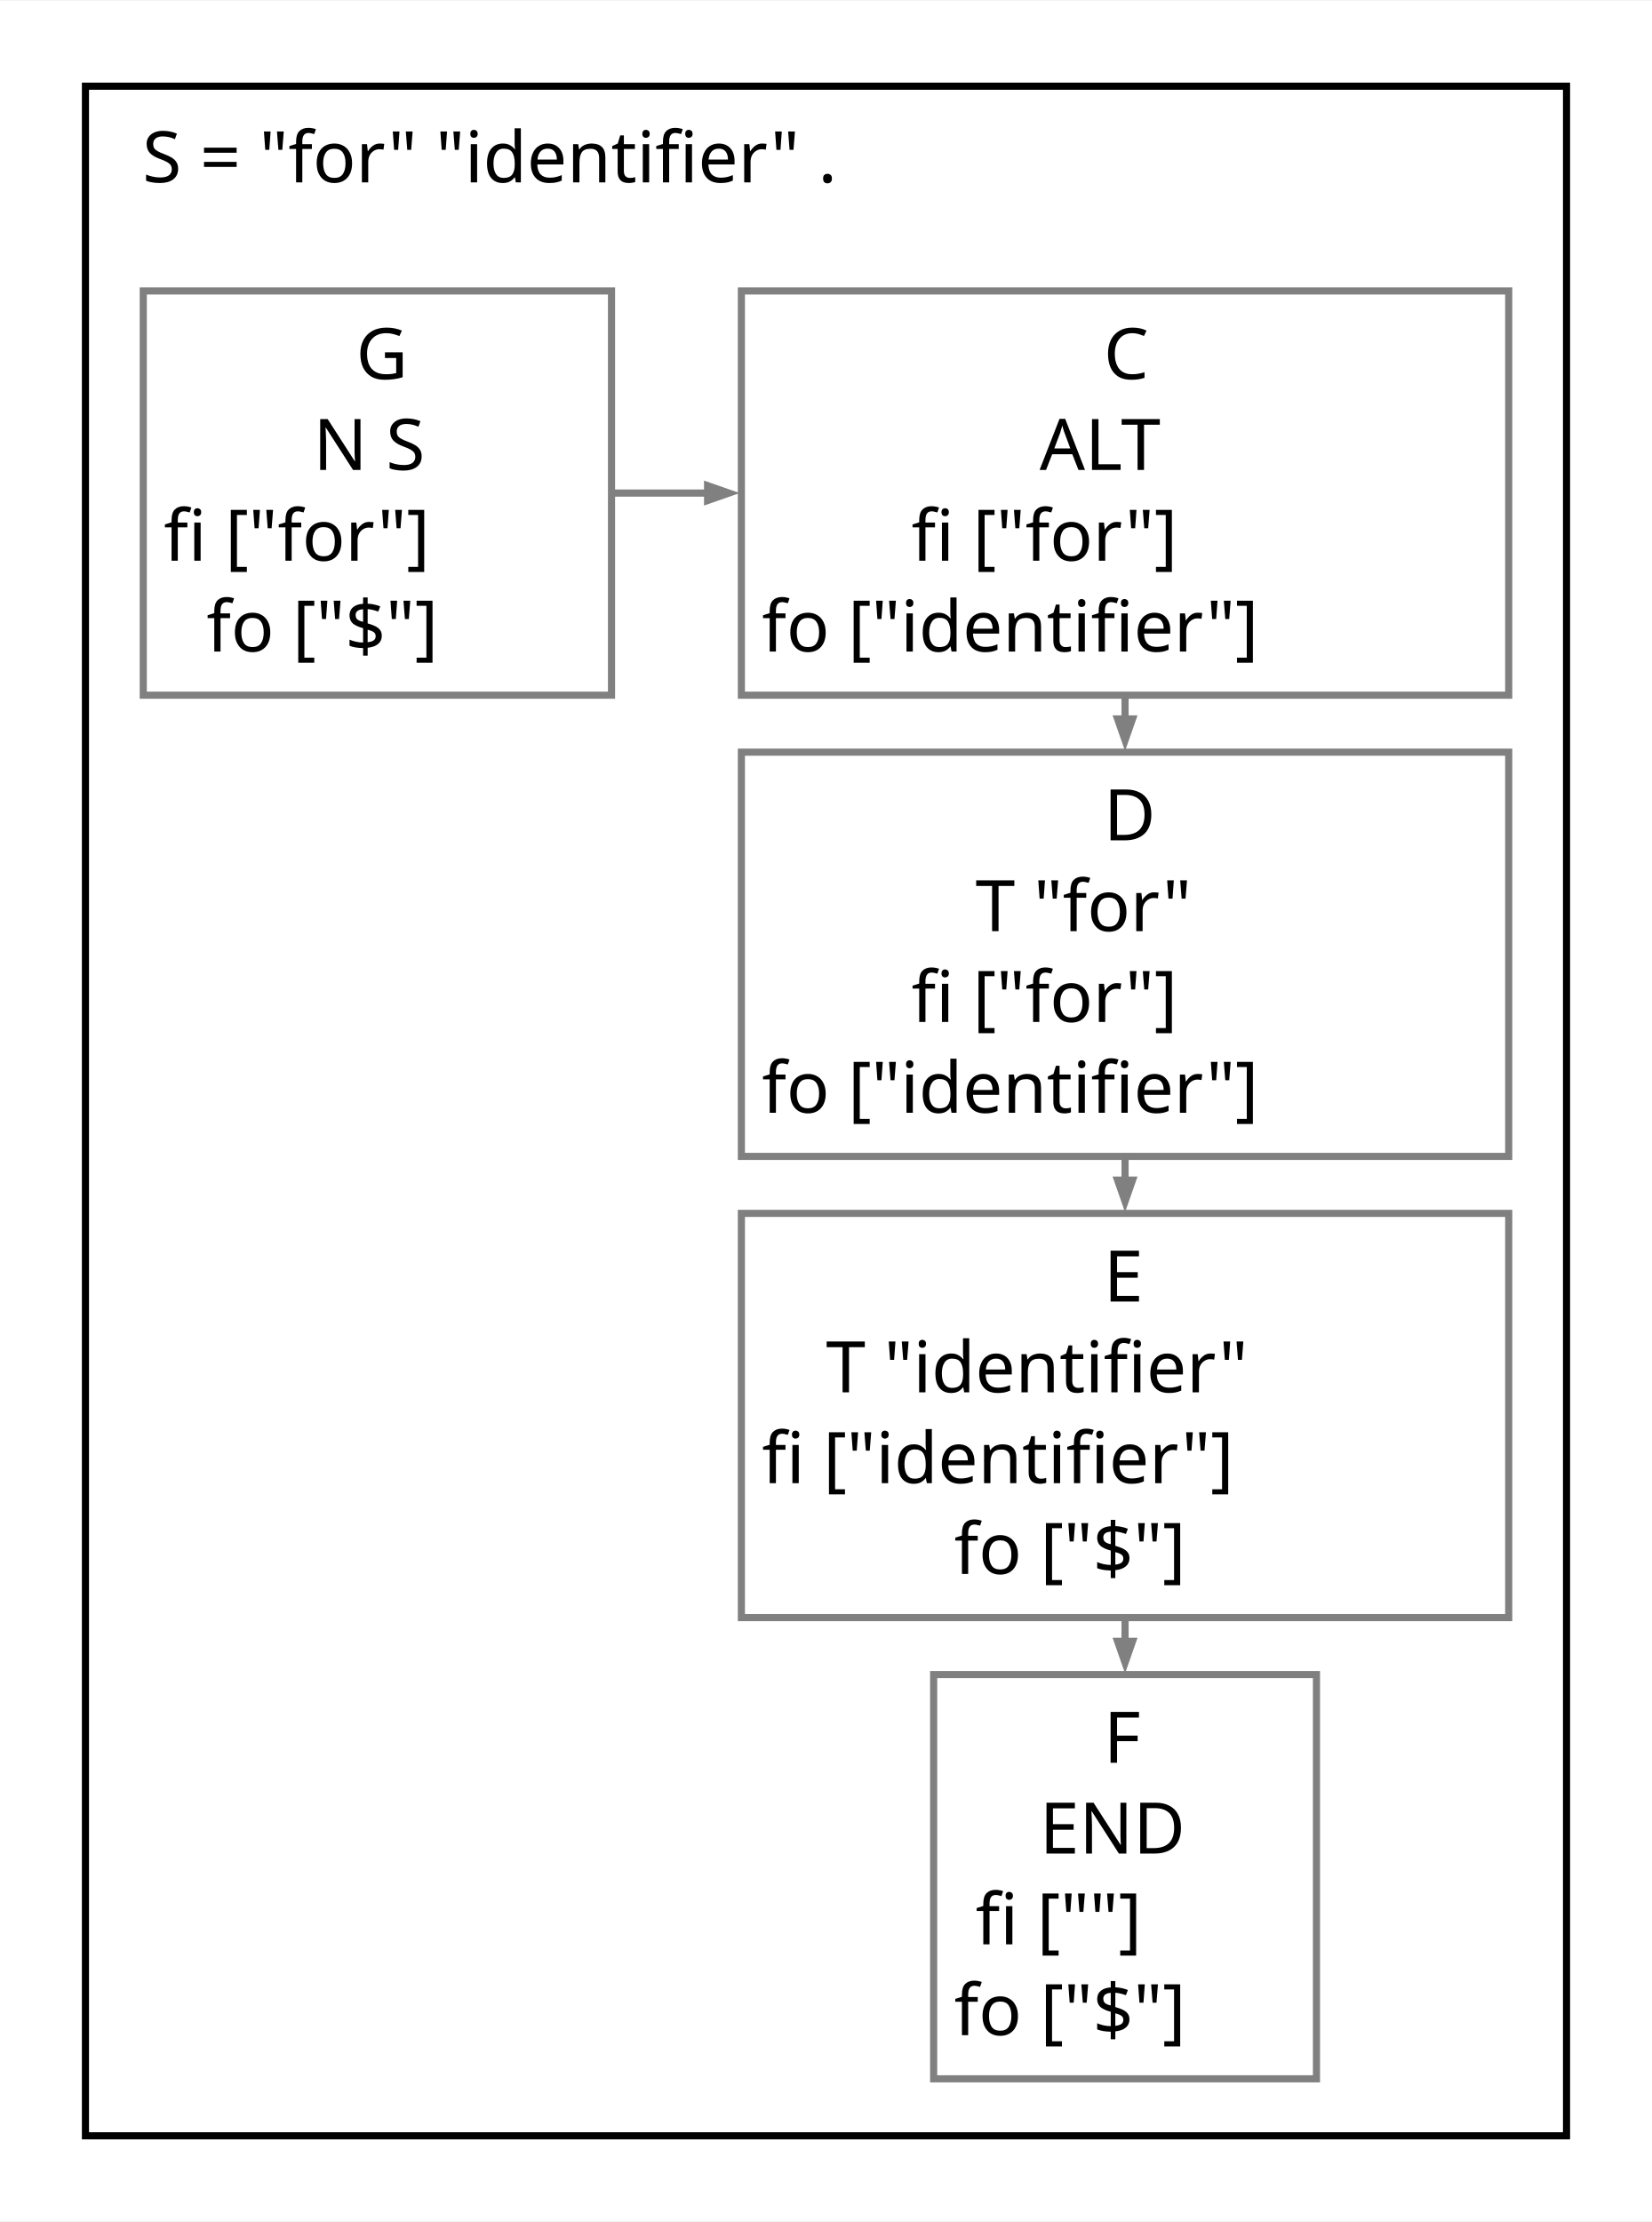
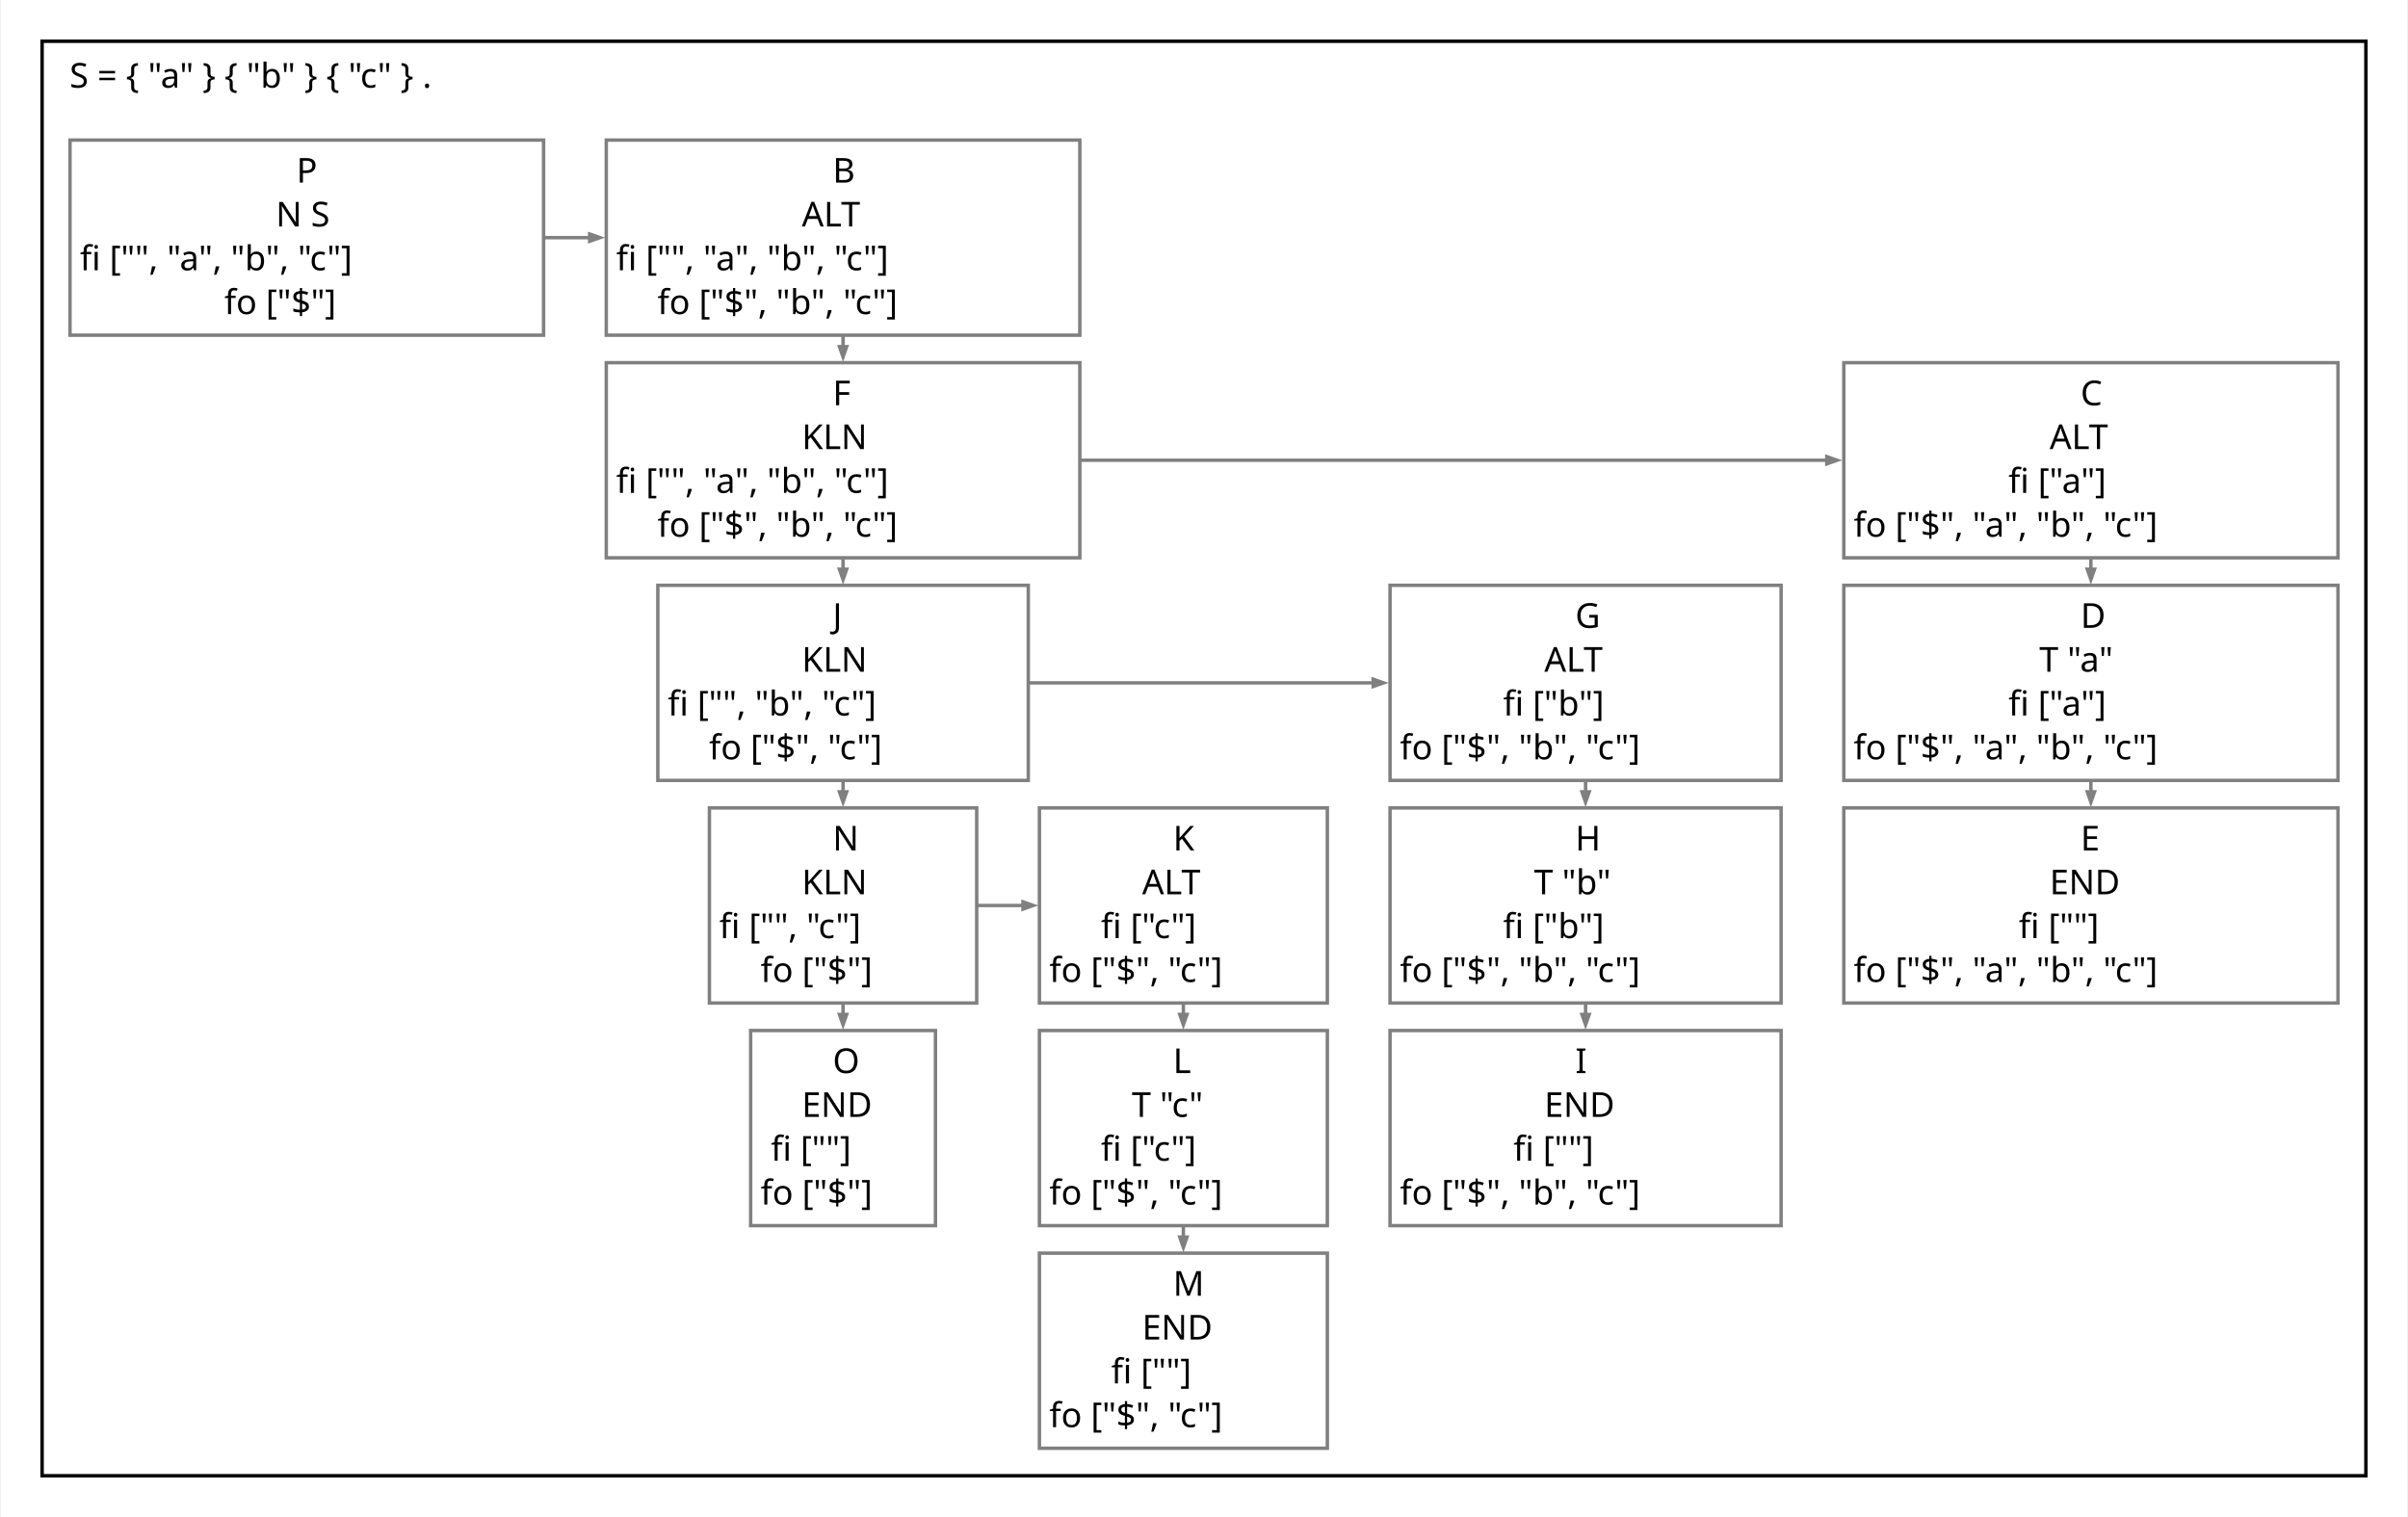
- <svg xmlns="http://www.w3.org/2000/svg" width="232pt" height="312pt" viewBox="0.00 0.00 232.00 311.79">
-   <g id="graph0" class="graph" transform="scale(1 1) rotate(0) translate(4 307.79)">
-     <polygon fill="white" stroke="none" points="-4,4 -4,-307.79 228,-307.79 228,4 -4,4" />
+ <svg xmlns="http://www.w3.org/2000/svg" width="700pt" height="441pt" viewBox="0.00 0.00 700.00 441.31">
+   <g id="graph0" class="graph" transform="scale(1 1) rotate(0) translate(4 437.31)">
+     <polygon fill="white" stroke="none" points="-4,4 -4,-437.31 696,-437.31 696,4 -4,4" />
    <g id="clust2" class="cluster">
-       <polygon fill="none" stroke="black" points="8,-8 8,-295.79 216,-295.79 216,-8 8,-8" />
-       <text text-anchor="start" x="16" y="-282.29" font-family="Menlo" font-size="10.00">S = "for" "identifier" .</text>
+       <polygon fill="none" stroke="black" points="8,-8 8,-425.31 684,-425.31 684,-8 8,-8" />
+       <text text-anchor="start" x="16" y="-411.81" font-family="Menlo" font-size="10.00">S = { "a" } { "b" } { "c" } .</text>
    </g>
    <g id="node1" class="node">
-       <polygon fill="none" stroke="gray" points="81.88,-267.04 16.12,-267.04 16.12,-210.28 81.88,-210.28 81.88,-267.04" />
-       <text text-anchor="start" x="46" y="-254.66" font-family="Menlo" font-size="10.00">G</text>
-       <text text-anchor="start" x="40" y="-241.91" font-family="Menlo" font-size="10.00">N S</text>
-       <text text-anchor="start" x="19" y="-229.16" font-family="Menlo" font-size="10.00">fi ["for"]</text>
-       <text text-anchor="start" x="25" y="-216.41" font-family="Menlo" font-size="10.00">fo ["$"]</text>
+       <polygon fill="none" stroke="gray" points="153.88,-396.56 16.12,-396.56 16.12,-339.8 153.88,-339.8 153.88,-396.56" />
+       <text text-anchor="start" x="82" y="-384.18" font-family="Menlo" font-size="10.00">P</text>
+       <text text-anchor="start" x="76" y="-371.43" font-family="Menlo" font-size="10.00">N S</text>
+       <text text-anchor="start" x="19" y="-358.68" font-family="Menlo" font-size="10.00">fi ["", "a", "b", "c"]</text>
+       <text text-anchor="start" x="61" y="-345.93" font-family="Menlo" font-size="10.00">fo ["$"]</text>
    </g>
    <g id="node2" class="node">
-       <polygon fill="none" stroke="gray" points="207.88,-267.04 100.12,-267.04 100.12,-210.28 207.88,-210.28 207.88,-267.04" />
-       <text text-anchor="start" x="151" y="-254.66" font-family="Menlo" font-size="10.00">C</text>
-       <text text-anchor="start" x="142" y="-241.91" font-family="Menlo" font-size="10.00">ALT </text>
-       <text text-anchor="start" x="124" y="-229.16" font-family="Menlo" font-size="10.00">fi ["for"]</text>
-       <text text-anchor="start" x="103" y="-216.41" font-family="Menlo" font-size="10.00">fo ["identifier"]</text>
+       <polygon fill="none" stroke="gray" points="309.88,-396.56 172.12,-396.56 172.12,-339.8 309.88,-339.8 309.88,-396.56" />
+       <text text-anchor="start" x="238" y="-384.18" font-family="Menlo" font-size="10.00">B</text>
+       <text text-anchor="start" x="229" y="-371.43" font-family="Menlo" font-size="10.00">ALT </text>
+       <text text-anchor="start" x="175" y="-358.68" font-family="Menlo" font-size="10.00">fi ["", "a", "b", "c"]</text>
+       <text text-anchor="start" x="187" y="-345.93" font-family="Menlo" font-size="10.00">fo ["$", "b", "c"]</text>
+     </g>
+     <g id="edge14" class="edge">
+       <path fill="none" stroke="gray" d="M154.16,-368.18C158.57,-368.18 162.98,-368.18 167.39,-368.18" />
+       <polygon fill="gray" stroke="gray" points="167.29,-369.23 170.29,-368.18 167.29,-367.13 167.29,-369.23" />
+     </g>
+     <g id="node3" class="node">
+       <polygon fill="none" stroke="gray" points="309.88,-331.8 172.12,-331.8 172.12,-275.04 309.88,-275.04 309.88,-331.8" />
+       <text text-anchor="start" x="238" y="-319.42" font-family="Menlo" font-size="10.00">F</text>
+       <text text-anchor="start" x="229" y="-306.67" font-family="Menlo" font-size="10.00">KLN </text>
+       <text text-anchor="start" x="175" y="-293.92" font-family="Menlo" font-size="10.00">fi ["", "a", "b", "c"]</text>
+       <text text-anchor="start" x="187" y="-281.17" font-family="Menlo" font-size="10.00">fo ["$", "b", "c"]</text>
+     </g>
+     <g id="edge13" class="edge">
+       <path fill="none" stroke="gray" d="M241,-339.47C241,-338.38 241,-337.28 241,-336.18" />
+       <polygon fill="gray" stroke="gray" points="242.05,-336.47 241,-333.47 239.95,-336.47 242.05,-336.47" />
+     </g>
+     <g id="node4" class="node">
+       <polygon fill="none" stroke="gray" points="294.88,-267.04 187.12,-267.04 187.12,-210.28 294.88,-210.28 294.88,-267.04" />
+       <text text-anchor="start" x="238" y="-254.66" font-family="Menlo" font-size="10.00">J</text>
+       <text text-anchor="start" x="229" y="-241.91" font-family="Menlo" font-size="10.00">KLN </text>
+       <text text-anchor="start" x="190" y="-229.16" font-family="Menlo" font-size="10.00">fi ["", "b", "c"]</text>
+       <text text-anchor="start" x="202" y="-216.41" font-family="Menlo" font-size="10.00">fo ["$", "c"]</text>
+     </g>
+     <g id="edge9" class="edge">
+       <path fill="none" stroke="gray" d="M241,-274.71C241,-273.62 241,-272.52 241,-271.42" />
+       <polygon fill="gray" stroke="gray" points="242.05,-271.71 241,-268.71 239.95,-271.71 242.05,-271.71" />
+     </g>
+     <g id="node13" class="node">
+       <polygon fill="none" stroke="gray" points="675.88,-331.8 532.12,-331.8 532.12,-275.04 675.88,-275.04 675.88,-331.8" />
+       <text text-anchor="start" x="601" y="-319.42" font-family="Menlo" font-size="10.00">C</text>
+       <text text-anchor="start" x="592" y="-306.67" font-family="Menlo" font-size="10.00">ALT </text>
+       <text text-anchor="start" x="580" y="-293.92" font-family="Menlo" font-size="10.00">fi ["a"]</text>
+       <text text-anchor="start" x="535" y="-281.17" font-family="Menlo" font-size="10.00">fo ["$", "a", "b", "c"]</text>
+     </g>
+     <g id="edge12" class="edge">
+       <path fill="none" stroke="gray" d="M310.13,-303.42C382.53,-303.42 454.94,-303.42 527.35,-303.42" />
+       <polygon fill="gray" stroke="gray" points="527.17,-304.47 530.17,-303.42 527.17,-302.37 527.17,-304.47" />
+     </g>
+     <g id="node5" class="node">
+       <polygon fill="none" stroke="gray" points="279.88,-202.28 202.12,-202.28 202.12,-145.52 279.88,-145.52 279.88,-202.28" />
+       <text text-anchor="start" x="238" y="-189.9" font-family="Menlo" font-size="10.00">N</text>
+       <text text-anchor="start" x="229" y="-177.15" font-family="Menlo" font-size="10.00">KLN </text>
+       <text text-anchor="start" x="205" y="-164.4" font-family="Menlo" font-size="10.00">fi ["", "c"]</text>
+       <text text-anchor="start" x="217" y="-151.65" font-family="Menlo" font-size="10.00">fo ["$"]</text>
+     </g>
+     <g id="edge5" class="edge">
+       <path fill="none" stroke="gray" d="M241,-209.95C241,-208.86 241,-207.76 241,-206.66" />
+       <polygon fill="gray" stroke="gray" points="242.05,-206.95 241,-203.95 239.95,-206.95 242.05,-206.95" />
+     </g>
+     <g id="node10" class="node">
+       <polygon fill="none" stroke="gray" points="513.88,-267.04 400.12,-267.04 400.12,-210.28 513.88,-210.28 513.88,-267.04" />
+       <text text-anchor="start" x="454" y="-254.66" font-family="Menlo" font-size="10.00">G</text>
+       <text text-anchor="start" x="445" y="-241.91" font-family="Menlo" font-size="10.00">ALT </text>
+       <text text-anchor="start" x="433" y="-229.16" font-family="Menlo" font-size="10.00">fi ["b"]</text>
+       <text text-anchor="start" x="403" y="-216.41" font-family="Menlo" font-size="10.00">fo ["$", "b", "c"]</text>
+     </g>
+     <g id="edge8" class="edge">
+       <path fill="none" stroke="gray" d="M295,-238.66C328.41,-238.66 361.82,-238.66 395.23,-238.66" />
+       <polygon fill="gray" stroke="gray" points="395.22,-239.71 398.22,-238.66 395.22,-237.61 395.22,-239.71" />
+     </g>
+     <g id="node6" class="node">
+       <polygon fill="none" stroke="gray" points="267.88,-137.52 214.12,-137.52 214.12,-80.76 267.88,-80.76 267.88,-137.52" />
+       <text text-anchor="start" x="238" y="-125.14" font-family="Menlo" font-size="10.00">O</text>
+       <text text-anchor="start" x="229" y="-112.39" font-family="Menlo" font-size="10.00">END </text>
+       <text text-anchor="start" x="220" y="-99.64" font-family="Menlo" font-size="10.00">fi [""]</text>
+       <text text-anchor="start" x="217" y="-86.89" font-family="Menlo" font-size="10.00">fo ["$"]</text>
+     </g>
+     <g id="edge1" class="edge">
+       <path fill="none" stroke="gray" d="M241,-145.19C241,-144.1 241,-143 241,-141.9" />
+       <polygon fill="gray" stroke="gray" points="242.05,-142.19 241,-139.19 239.95,-142.19 242.05,-142.19" />
+     </g>
+     <g id="node7" class="node">
+       <polygon fill="none" stroke="gray" points="381.88,-202.28 298.12,-202.28 298.12,-145.52 381.88,-145.52 381.88,-202.28" />
+       <text text-anchor="start" x="337" y="-189.9" font-family="Menlo" font-size="10.00">K</text>
+       <text text-anchor="start" x="328" y="-177.15" font-family="Menlo" font-size="10.00">ALT </text>
+       <text text-anchor="start" x="316" y="-164.4" font-family="Menlo" font-size="10.00">fi ["c"]</text>
+       <text text-anchor="start" x="301" y="-151.65" font-family="Menlo" font-size="10.00">fo ["$", "c"]</text>
    </g>
    <g id="edge4" class="edge">
-       <path fill="none" stroke="gray" d="M82.22,-238.66C86.64,-238.66 91.05,-238.66 95.47,-238.66" />
-       <polygon fill="gray" stroke="gray" points="95.37,-239.71 98.37,-238.66 95.37,-237.61 95.37,-239.71" />
+       <path fill="none" stroke="gray" d="M280.06,-173.9C284.51,-173.9 288.96,-173.9 293.4,-173.9" />
+       <polygon fill="gray" stroke="gray" points="293.34,-174.95 296.34,-173.9 293.34,-172.85 293.34,-174.95" />
    </g>
-     <g id="node3" class="node">
-       <polygon fill="none" stroke="gray" points="207.88,-202.28 100.12,-202.28 100.12,-145.52 207.88,-145.52 207.88,-202.28" />
-       <text text-anchor="start" x="151" y="-189.9" font-family="Menlo" font-size="10.00">D</text>
-       <text text-anchor="start" x="133" y="-177.15" font-family="Menlo" font-size="10.00">T "for"</text>
-       <text text-anchor="start" x="124" y="-164.4" font-family="Menlo" font-size="10.00">fi ["for"]</text>
-       <text text-anchor="start" x="103" y="-151.65" font-family="Menlo" font-size="10.00">fo ["identifier"]</text>
+     <g id="node8" class="node">
+       <polygon fill="none" stroke="gray" points="381.88,-137.52 298.12,-137.52 298.12,-80.76 381.88,-80.76 381.88,-137.52" />
+       <text text-anchor="start" x="337" y="-125.14" font-family="Menlo" font-size="10.00">L</text>
+       <text text-anchor="start" x="325" y="-112.39" font-family="Menlo" font-size="10.00">T "c"</text>
+       <text text-anchor="start" x="316" y="-99.64" font-family="Menlo" font-size="10.00">fi ["c"]</text>
+       <text text-anchor="start" x="301" y="-86.89" font-family="Menlo" font-size="10.00">fo ["$", "c"]</text>
    </g>
    <g id="edge3" class="edge">
-       <path fill="none" stroke="gray" d="M154,-209.95C154,-208.86 154,-207.76 154,-206.66" />
-       <polygon fill="gray" stroke="gray" points="155.05,-206.95 154,-203.95 152.95,-206.95 155.05,-206.95" />
+       <path fill="none" stroke="gray" d="M340,-145.19C340,-144.1 340,-143 340,-141.9" />
+       <polygon fill="gray" stroke="gray" points="341.05,-142.19 340,-139.19 338.95,-142.19 341.05,-142.19" />
    </g>
-     <g id="node4" class="node">
-       <polygon fill="none" stroke="gray" points="207.88,-137.52 100.12,-137.52 100.12,-80.76 207.88,-80.76 207.88,-137.52" />
-       <text text-anchor="start" x="151" y="-125.14" font-family="Menlo" font-size="10.00">E</text>
-       <text text-anchor="start" x="112" y="-112.39" font-family="Menlo" font-size="10.00">T "identifier"</text>
-       <text text-anchor="start" x="103" y="-99.64" font-family="Menlo" font-size="10.00">fi ["identifier"]</text>
-       <text text-anchor="start" x="130" y="-86.89" font-family="Menlo" font-size="10.00">fo ["$"]</text>
+     <g id="node9" class="node">
+       <polygon fill="none" stroke="gray" points="381.88,-72.76 298.12,-72.76 298.12,-16 381.88,-16 381.88,-72.76" />
+       <text text-anchor="start" x="337" y="-60.38" font-family="Menlo" font-size="10.00">M</text>
+       <text text-anchor="start" x="328" y="-47.63" font-family="Menlo" font-size="10.00">END </text>
+       <text text-anchor="start" x="319" y="-34.88" font-family="Menlo" font-size="10.00">fi [""]</text>
+       <text text-anchor="start" x="301" y="-22.13" font-family="Menlo" font-size="10.00">fo ["$", "c"]</text>
    </g>
    <g id="edge2" class="edge">
-       <path fill="none" stroke="gray" d="M154,-145.19C154,-144.1 154,-143 154,-141.9" />
-       <polygon fill="gray" stroke="gray" points="155.05,-142.19 154,-139.19 152.95,-142.19 155.05,-142.19" />
+       <path fill="none" stroke="gray" d="M340,-80.43C340,-79.34 340,-78.24 340,-77.14" />
+       <polygon fill="gray" stroke="gray" points="341.05,-77.43 340,-74.43 338.95,-77.43 341.05,-77.43" />
    </g>
-     <g id="node5" class="node">
-       <polygon fill="none" stroke="gray" points="180.88,-72.76 127.12,-72.76 127.12,-16 180.88,-16 180.88,-72.76" />
-       <text text-anchor="start" x="151" y="-60.38" font-family="Menlo" font-size="10.00">F</text>
-       <text text-anchor="start" x="142" y="-47.63" font-family="Menlo" font-size="10.00">END </text>
-       <text text-anchor="start" x="133" y="-34.88" font-family="Menlo" font-size="10.00">fi [""]</text>
-       <text text-anchor="start" x="130" y="-22.13" font-family="Menlo" font-size="10.00">fo ["$"]</text>
+     <g id="node11" class="node">
+       <polygon fill="none" stroke="gray" points="513.88,-202.28 400.12,-202.28 400.12,-145.52 513.88,-145.52 513.88,-202.28" />
+       <text text-anchor="start" x="454" y="-189.9" font-family="Menlo" font-size="10.00">H</text>
+       <text text-anchor="start" x="442" y="-177.15" font-family="Menlo" font-size="10.00">T "b"</text>
+       <text text-anchor="start" x="433" y="-164.4" font-family="Menlo" font-size="10.00">fi ["b"]</text>
+       <text text-anchor="start" x="403" y="-151.65" font-family="Menlo" font-size="10.00">fo ["$", "b", "c"]</text>
    </g>
-     <g id="edge1" class="edge">
-       <path fill="none" stroke="gray" d="M154,-80.43C154,-79.34 154,-78.24 154,-77.14" />
-       <polygon fill="gray" stroke="gray" points="155.05,-77.43 154,-74.43 152.95,-77.43 155.05,-77.43" />
+     <g id="edge7" class="edge">
+       <path fill="none" stroke="gray" d="M457,-209.95C457,-208.86 457,-207.76 457,-206.66" />
+       <polygon fill="gray" stroke="gray" points="458.05,-206.95 457,-203.95 455.95,-206.95 458.05,-206.95" />
+     </g>
+     <g id="node12" class="node">
+       <polygon fill="none" stroke="gray" points="513.88,-137.52 400.12,-137.52 400.12,-80.76 513.88,-80.76 513.88,-137.52" />
+       <text text-anchor="start" x="454" y="-125.14" font-family="Menlo" font-size="10.00">I</text>
+       <text text-anchor="start" x="445" y="-112.39" font-family="Menlo" font-size="10.00">END </text>
+       <text text-anchor="start" x="436" y="-99.64" font-family="Menlo" font-size="10.00">fi [""]</text>
+       <text text-anchor="start" x="403" y="-86.89" font-family="Menlo" font-size="10.00">fo ["$", "b", "c"]</text>
+     </g>
+     <g id="edge6" class="edge">
+       <path fill="none" stroke="gray" d="M457,-145.19C457,-144.1 457,-143 457,-141.9" />
+       <polygon fill="gray" stroke="gray" points="458.05,-142.19 457,-139.19 455.95,-142.19 458.05,-142.19" />
+     </g>
+     <g id="node14" class="node">
+       <polygon fill="none" stroke="gray" points="675.88,-267.04 532.12,-267.04 532.12,-210.28 675.88,-210.28 675.88,-267.04" />
+       <text text-anchor="start" x="601" y="-254.66" font-family="Menlo" font-size="10.00">D</text>
+       <text text-anchor="start" x="589" y="-241.91" font-family="Menlo" font-size="10.00">T "a"</text>
+       <text text-anchor="start" x="580" y="-229.16" font-family="Menlo" font-size="10.00">fi ["a"]</text>
+       <text text-anchor="start" x="535" y="-216.41" font-family="Menlo" font-size="10.00">fo ["$", "a", "b", "c"]</text>
+     </g>
+     <g id="edge11" class="edge">
+       <path fill="none" stroke="gray" d="M604,-274.71C604,-273.62 604,-272.52 604,-271.42" />
+       <polygon fill="gray" stroke="gray" points="605.05,-271.71 604,-268.71 602.95,-271.71 605.05,-271.71" />
+     </g>
+     <g id="node15" class="node">
+       <polygon fill="none" stroke="gray" points="675.88,-202.28 532.12,-202.28 532.12,-145.52 675.88,-145.52 675.88,-202.28" />
+       <text text-anchor="start" x="601" y="-189.9" font-family="Menlo" font-size="10.00">E</text>
+       <text text-anchor="start" x="592" y="-177.15" font-family="Menlo" font-size="10.00">END </text>
+       <text text-anchor="start" x="583" y="-164.4" font-family="Menlo" font-size="10.00">fi [""]</text>
+       <text text-anchor="start" x="535" y="-151.65" font-family="Menlo" font-size="10.00">fo ["$", "a", "b", "c"]</text>
+     </g>
+     <g id="edge10" class="edge">
+       <path fill="none" stroke="gray" d="M604,-209.95C604,-208.86 604,-207.76 604,-206.66" />
+       <polygon fill="gray" stroke="gray" points="605.05,-206.95 604,-203.95 602.95,-206.95 605.05,-206.95" />
    </g>
  </g>
</svg>
